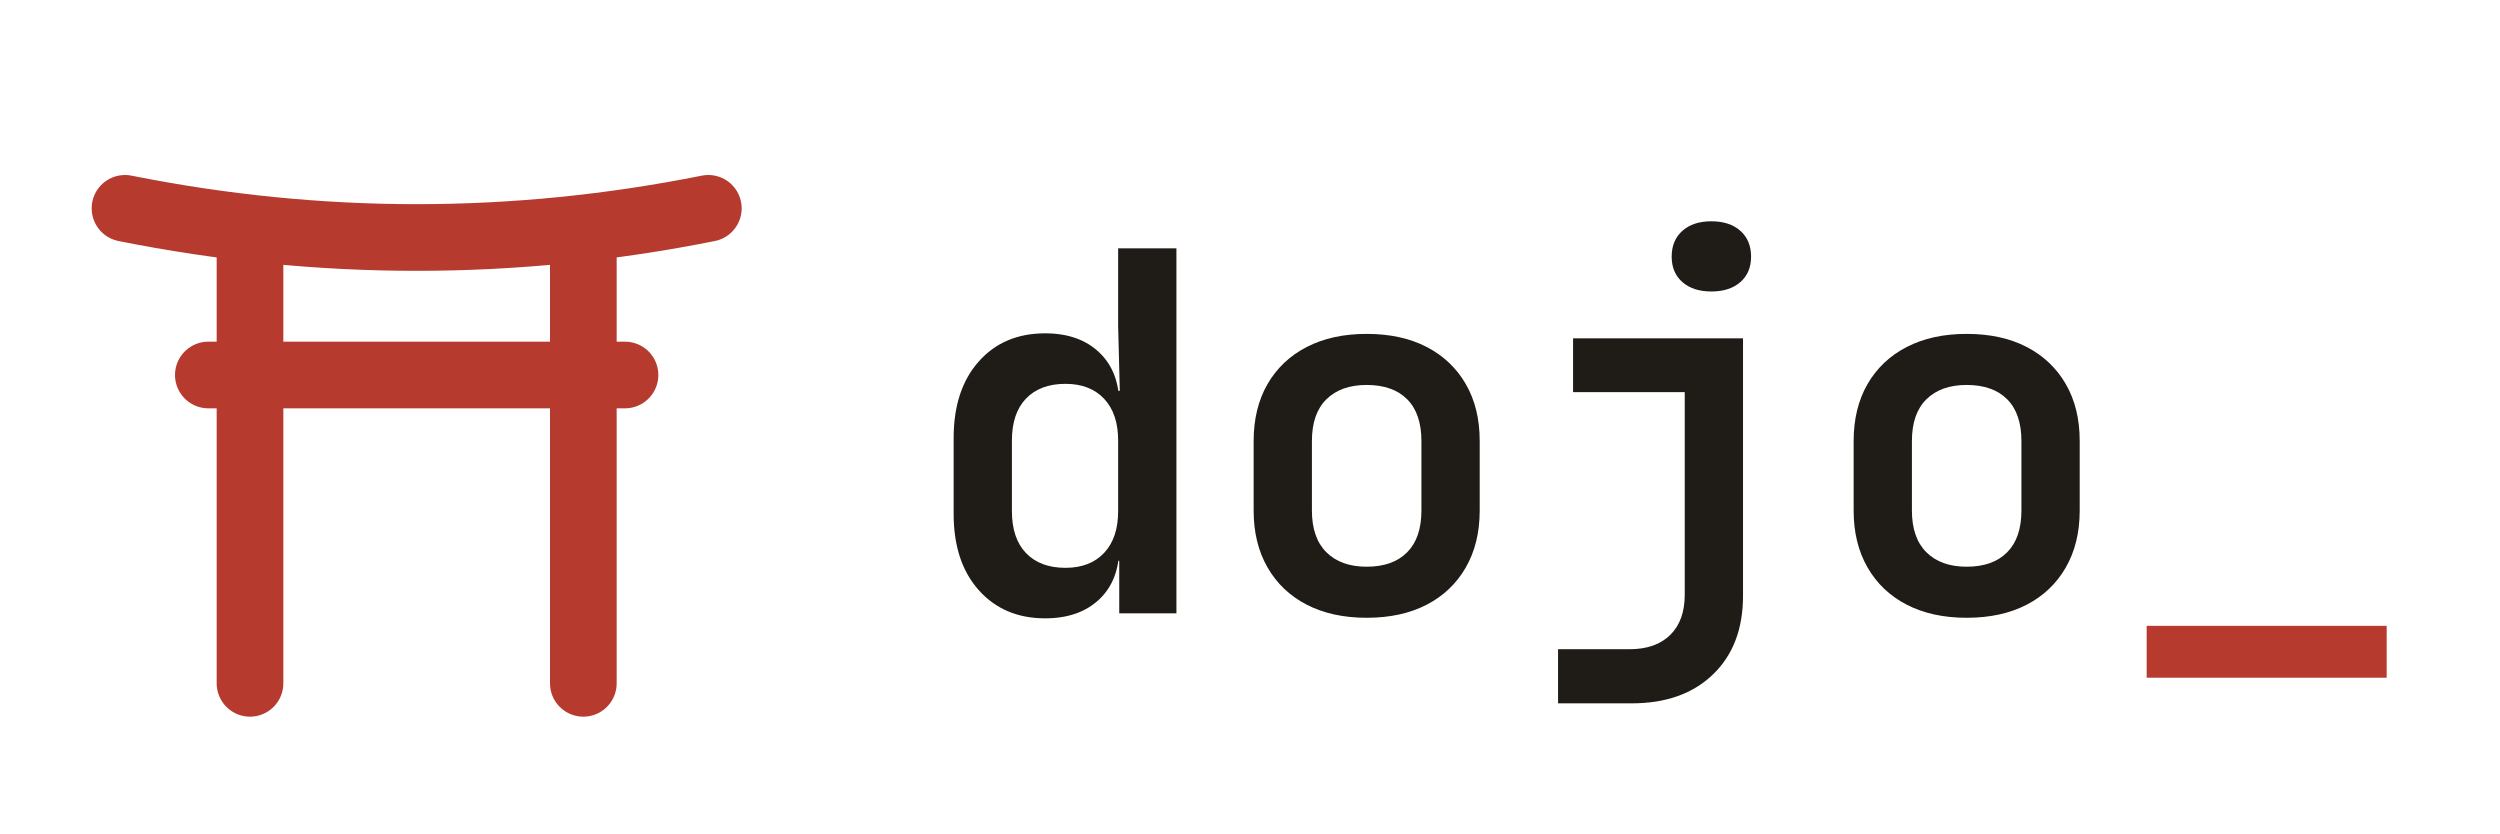
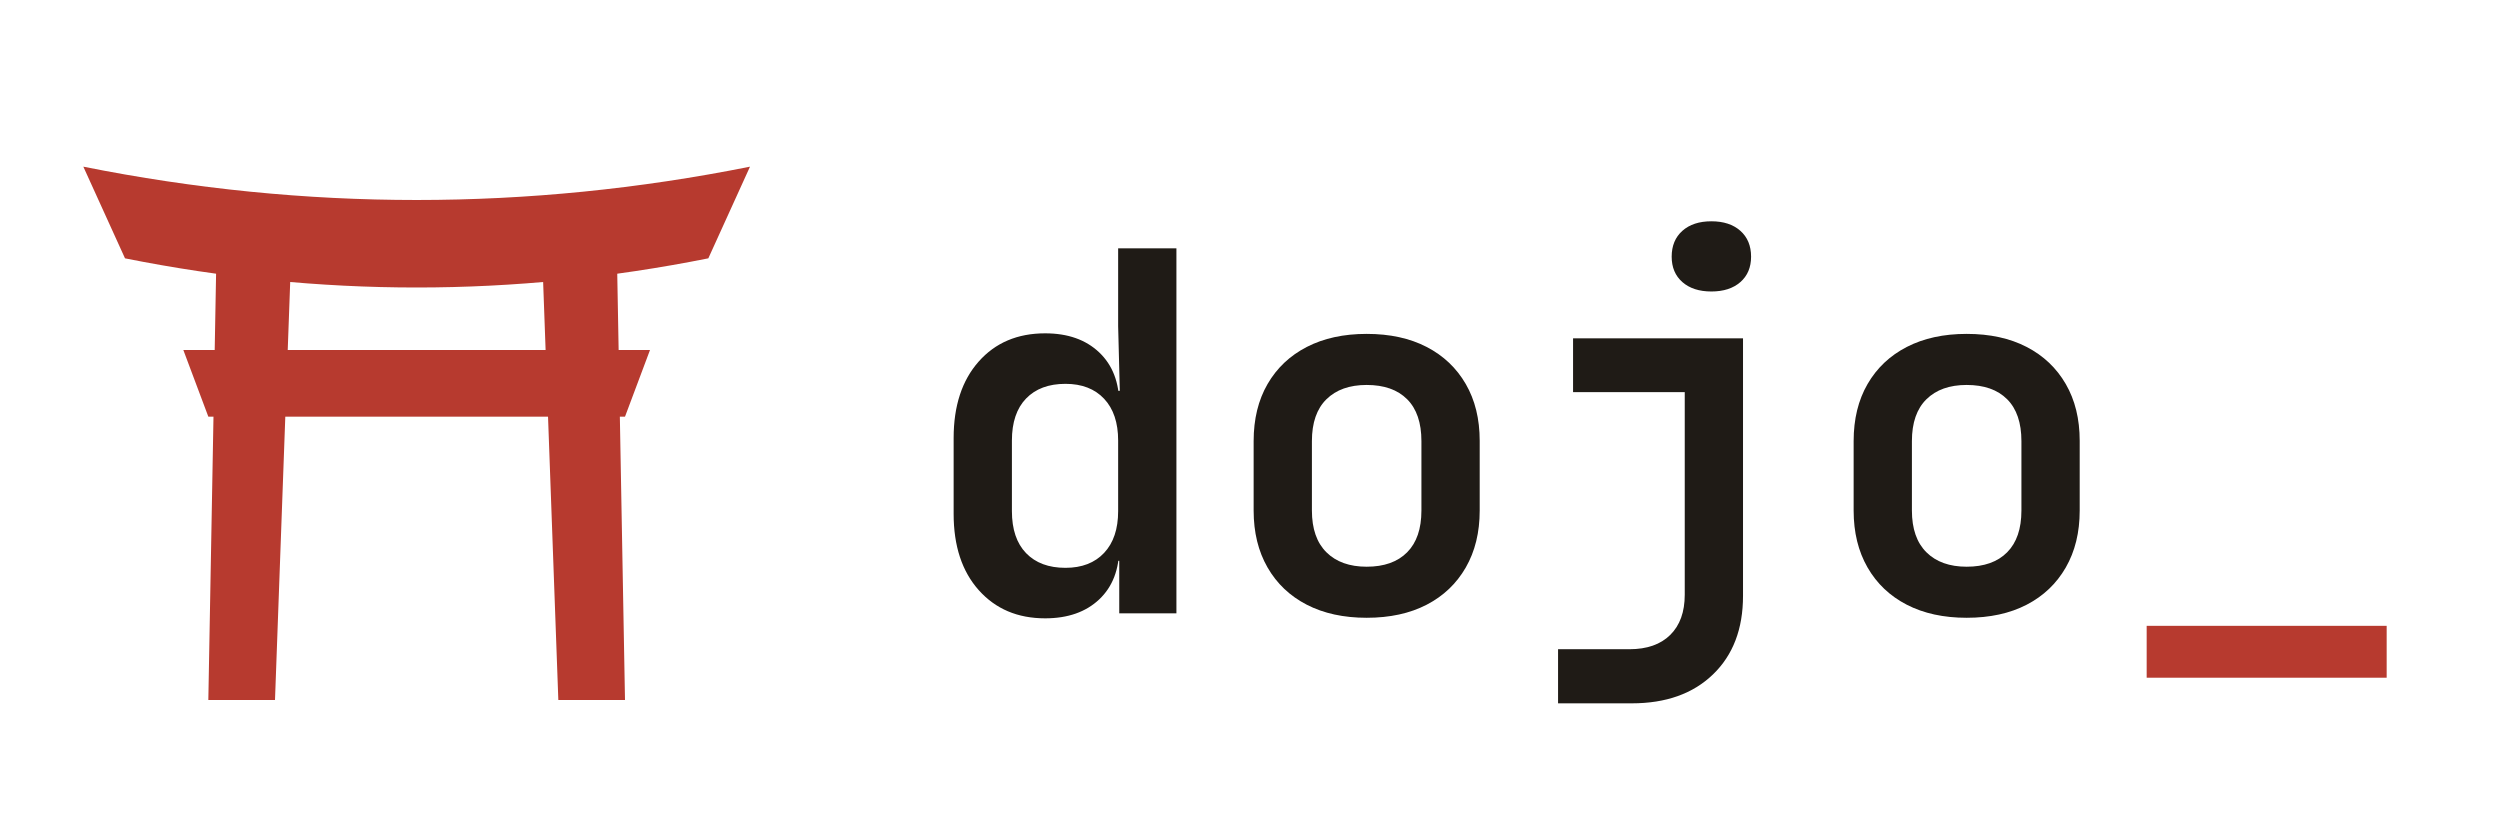
<svg xmlns="http://www.w3.org/2000/svg" viewBox="0 0 300 100">
  <g color="#B73A2F">
-     <path d="M15 25Q50 32 85 25M25 45H75M30 30V82M70 30V82" fill="none" stroke="currentColor" stroke-width="8" stroke-linecap="round" stroke-linejoin="round" />
+     <path d="M10 20Q50 28 90 20L85 31Q50 38 15 31Z" fill="currentColor" />
+     <path d="M22 42H78L75 50H25Z" fill="currentColor" />
+     <path d="M26 29H35L33 84H25Z" fill="currentColor" />
+     <path d="M65 29H74L75 84H67Z" fill="currentColor" />
  </g>
  <g transform="translate(110 16) scale(.6)" fill="#1F1B16">
    <g data-role="wordmark">
      <path transform="translate(0 96) scale(0.1 -0.1)" d="M256.937 -10Q174.495 -10 124.216 46.328Q73.937 102.655 73.937 198.868V350.575Q73.937 446.902 123.937 503.451Q173.937 560 256.937 560Q324.937 560 365.052 521.894Q405.167 483.787 405.167 417.805L379.645 445H406.282L402.955 574.425V730H519.505V0H405.167V105H379.645L405.167 132.195Q405.167 65.655 365.052 27.828Q324.937 -10 256.937 -10ZM297.557 91.01Q346.92 91.01 374.937 120.921Q402.955 150.833 402.955 204.425V345.575Q402.955 399.167 374.937 429.079Q346.92 458.99 297.557 458.99Q247.195 458.99 218.841 429.636Q190.488 400.282 190.488 345.575V204.425Q190.488 149.718 218.841 120.364Q247.195 91.01 297.557 91.01Z" />
      <path transform="translate(60 96) scale(0.1 -0.1)" d="M300 -8.885Q230.902 -8.885 180.247 17.221Q129.592 43.328 101.765 91.713Q73.937 140.098 73.937 205.54V344.46Q73.937 410.46 101.765 458.566Q129.592 506.672 180.247 532.779Q230.902 558.885 300 558.885Q369.54 558.885 419.974 532.779Q470.408 506.672 498.235 458.566Q526.063 410.46 526.063 345.017V205.54Q526.063 140.098 498.235 91.713Q470.408 43.328 419.974 17.221Q369.54 -8.885 300 -8.885ZM300 93.24Q352.362 93.24 380.937 122.036Q409.512 150.833 409.512 205.54V344.46Q409.512 399.61 380.937 428.185Q352.362 456.76 300 456.76Q248.638 456.76 219.563 428.185Q190.488 399.61 190.488 344.46V205.54Q190.488 150.833 219.563 122.036Q248.638 93.24 300 93.24Z" />
      <path transform="translate(120 96) scale(0.1 -0.1)" d="M82.787 -180V-71.777H225.505Q278.213 -71.777 307.181 -43.145Q336.15 -14.512 336.15 37.195V442.335H112.787V550H452.7V34.983Q452.7 -64.23 392.7 -122.115Q332.7 -180 230.373 -180ZM389.425 643.69Q352.885 643.69 331.451 662.481Q310.017 681.272 310.017 713.328Q310.017 745.983 331.451 765.031Q352.885 784.08 389.425 784.08Q425.965 784.08 447.399 765.031Q468.833 745.983 468.833 713.328Q468.833 681.272 447.399 662.481Q425.965 643.69 389.425 643.69Z" />
      <path transform="translate(180 96) scale(0.1 -0.1)" d="M300 -8.885Q230.902 -8.885 180.247 17.221Q129.592 43.328 101.765 91.713Q73.937 140.098 73.937 205.54V344.46Q73.937 410.46 101.765 458.566Q129.592 506.672 180.247 532.779Q230.902 558.885 300 558.885Q369.54 558.885 419.974 532.779Q470.408 506.672 498.235 458.566Q526.063 410.46 526.063 345.017V205.54Q526.063 140.098 498.235 91.713Q470.408 43.328 419.974 17.221Q369.54 -8.885 300 -8.885ZM300 93.24Q352.362 93.24 380.937 122.036Q409.512 150.833 409.512 205.54V344.46Q409.512 399.61 380.937 428.185Q352.362 456.76 300 456.76Q248.638 456.76 219.563 428.185Q190.488 399.61 190.488 344.46V205.54Q190.488 150.833 219.563 122.036Q248.638 93.24 300 93.24Z" />
    </g>
    <g data-role="cursor" fill="#B73A2F">
      <path transform="translate(240 96) scale(0.1 -0.1)" d="M60 -128.763V-25H540V-128.763Z" />
    </g>
  </g>
</svg>
